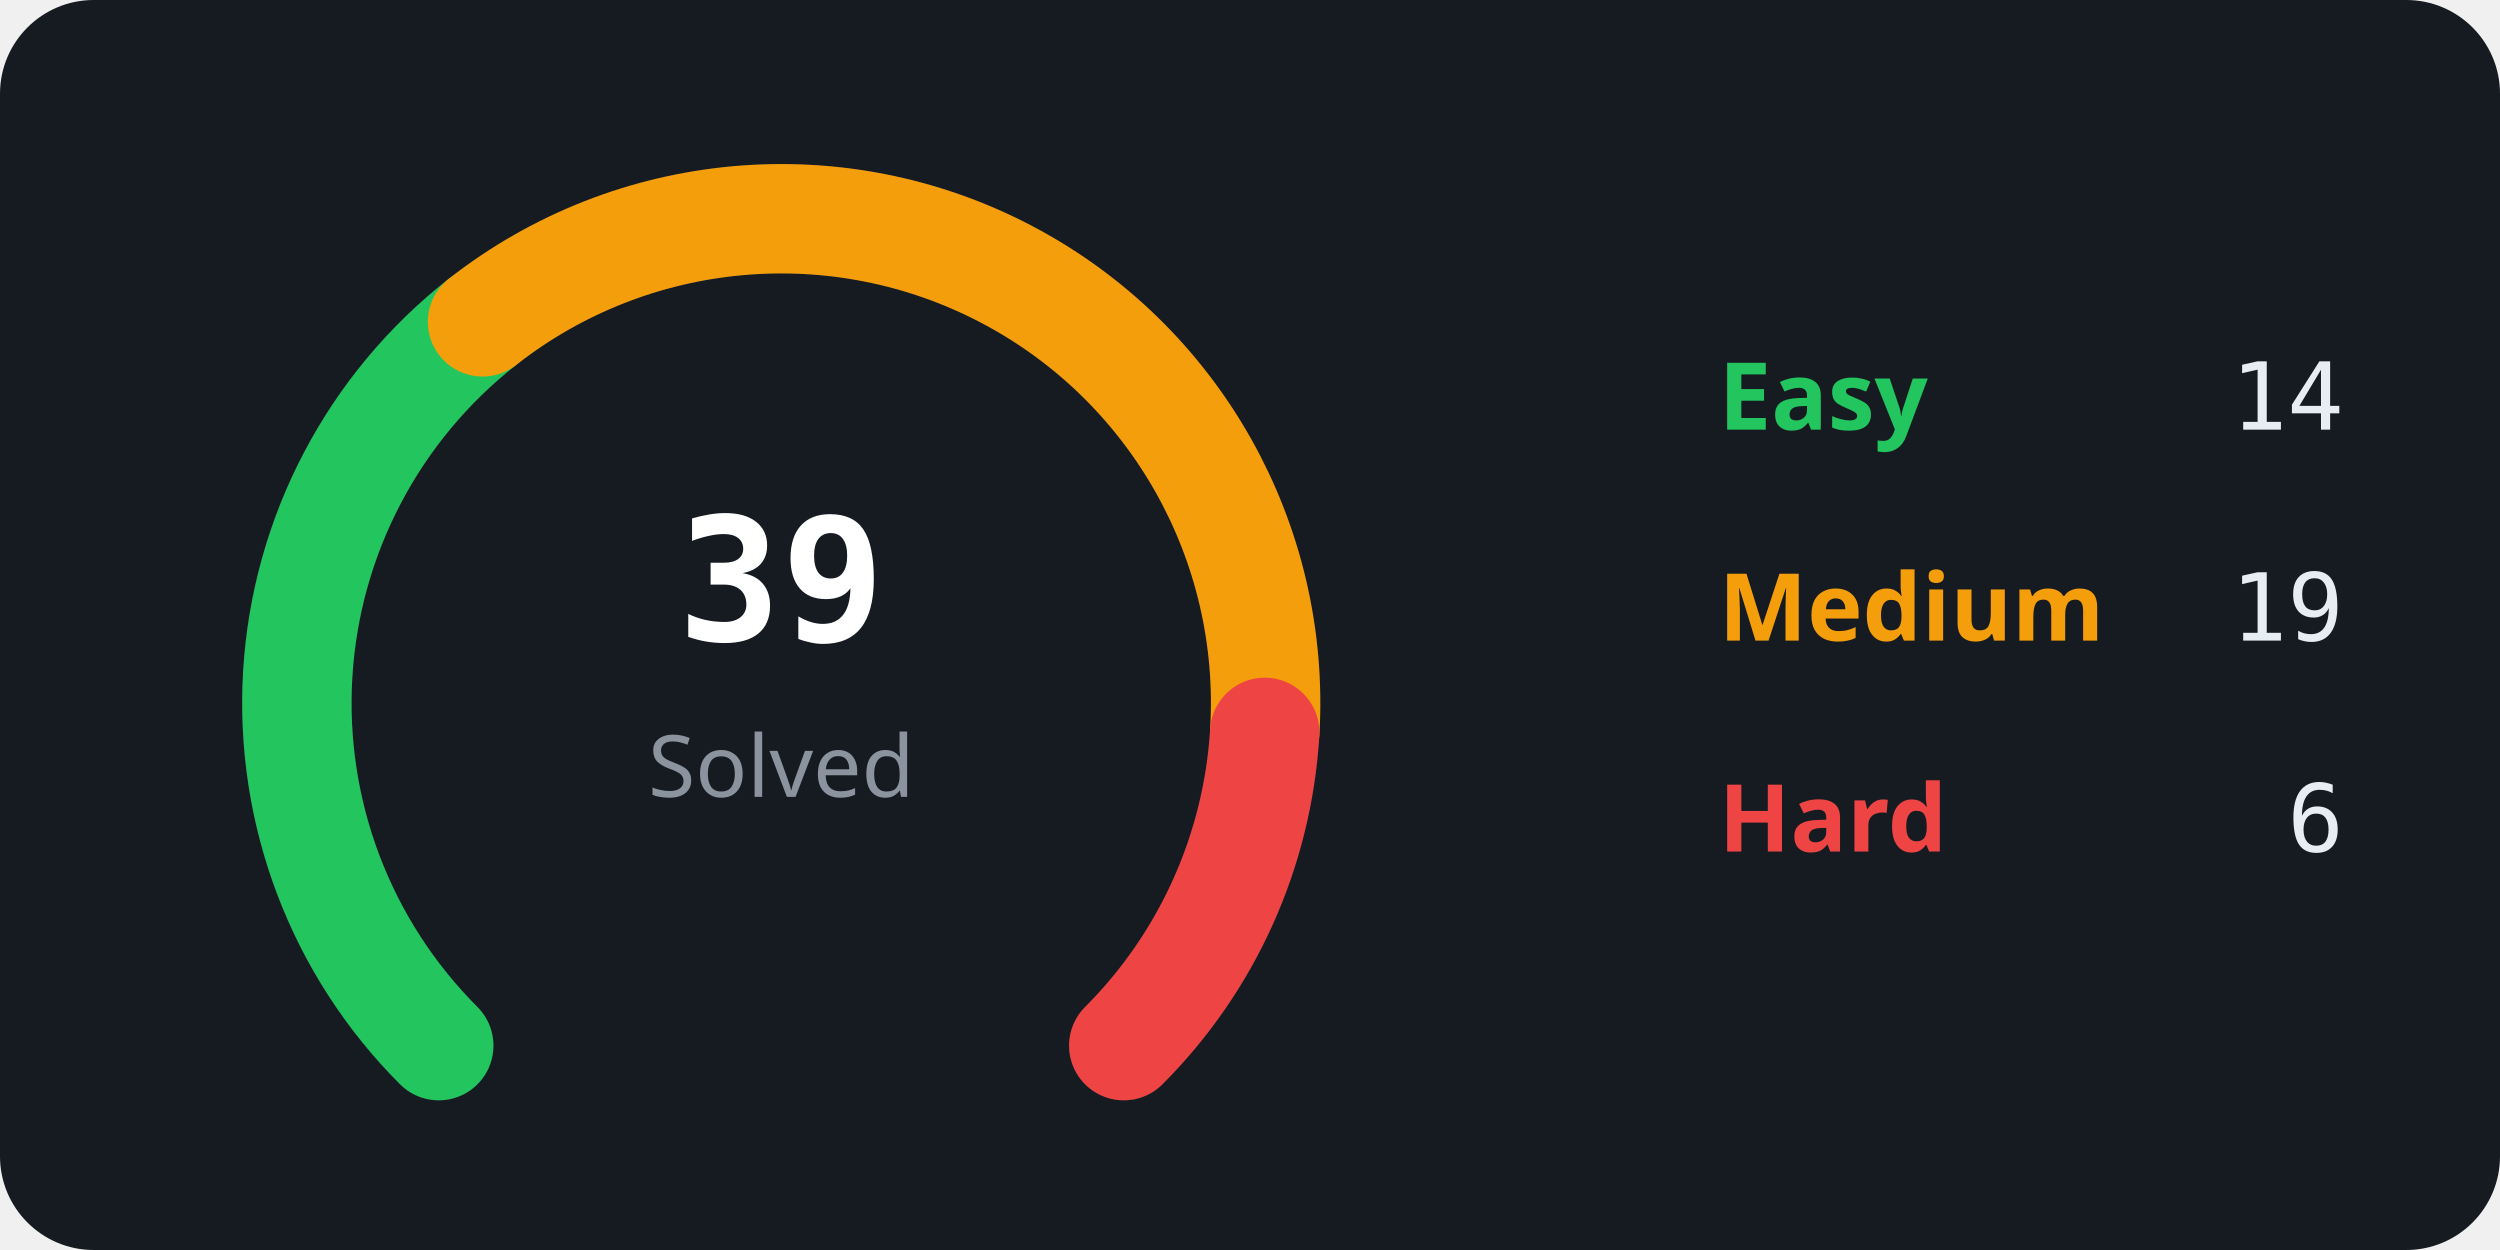
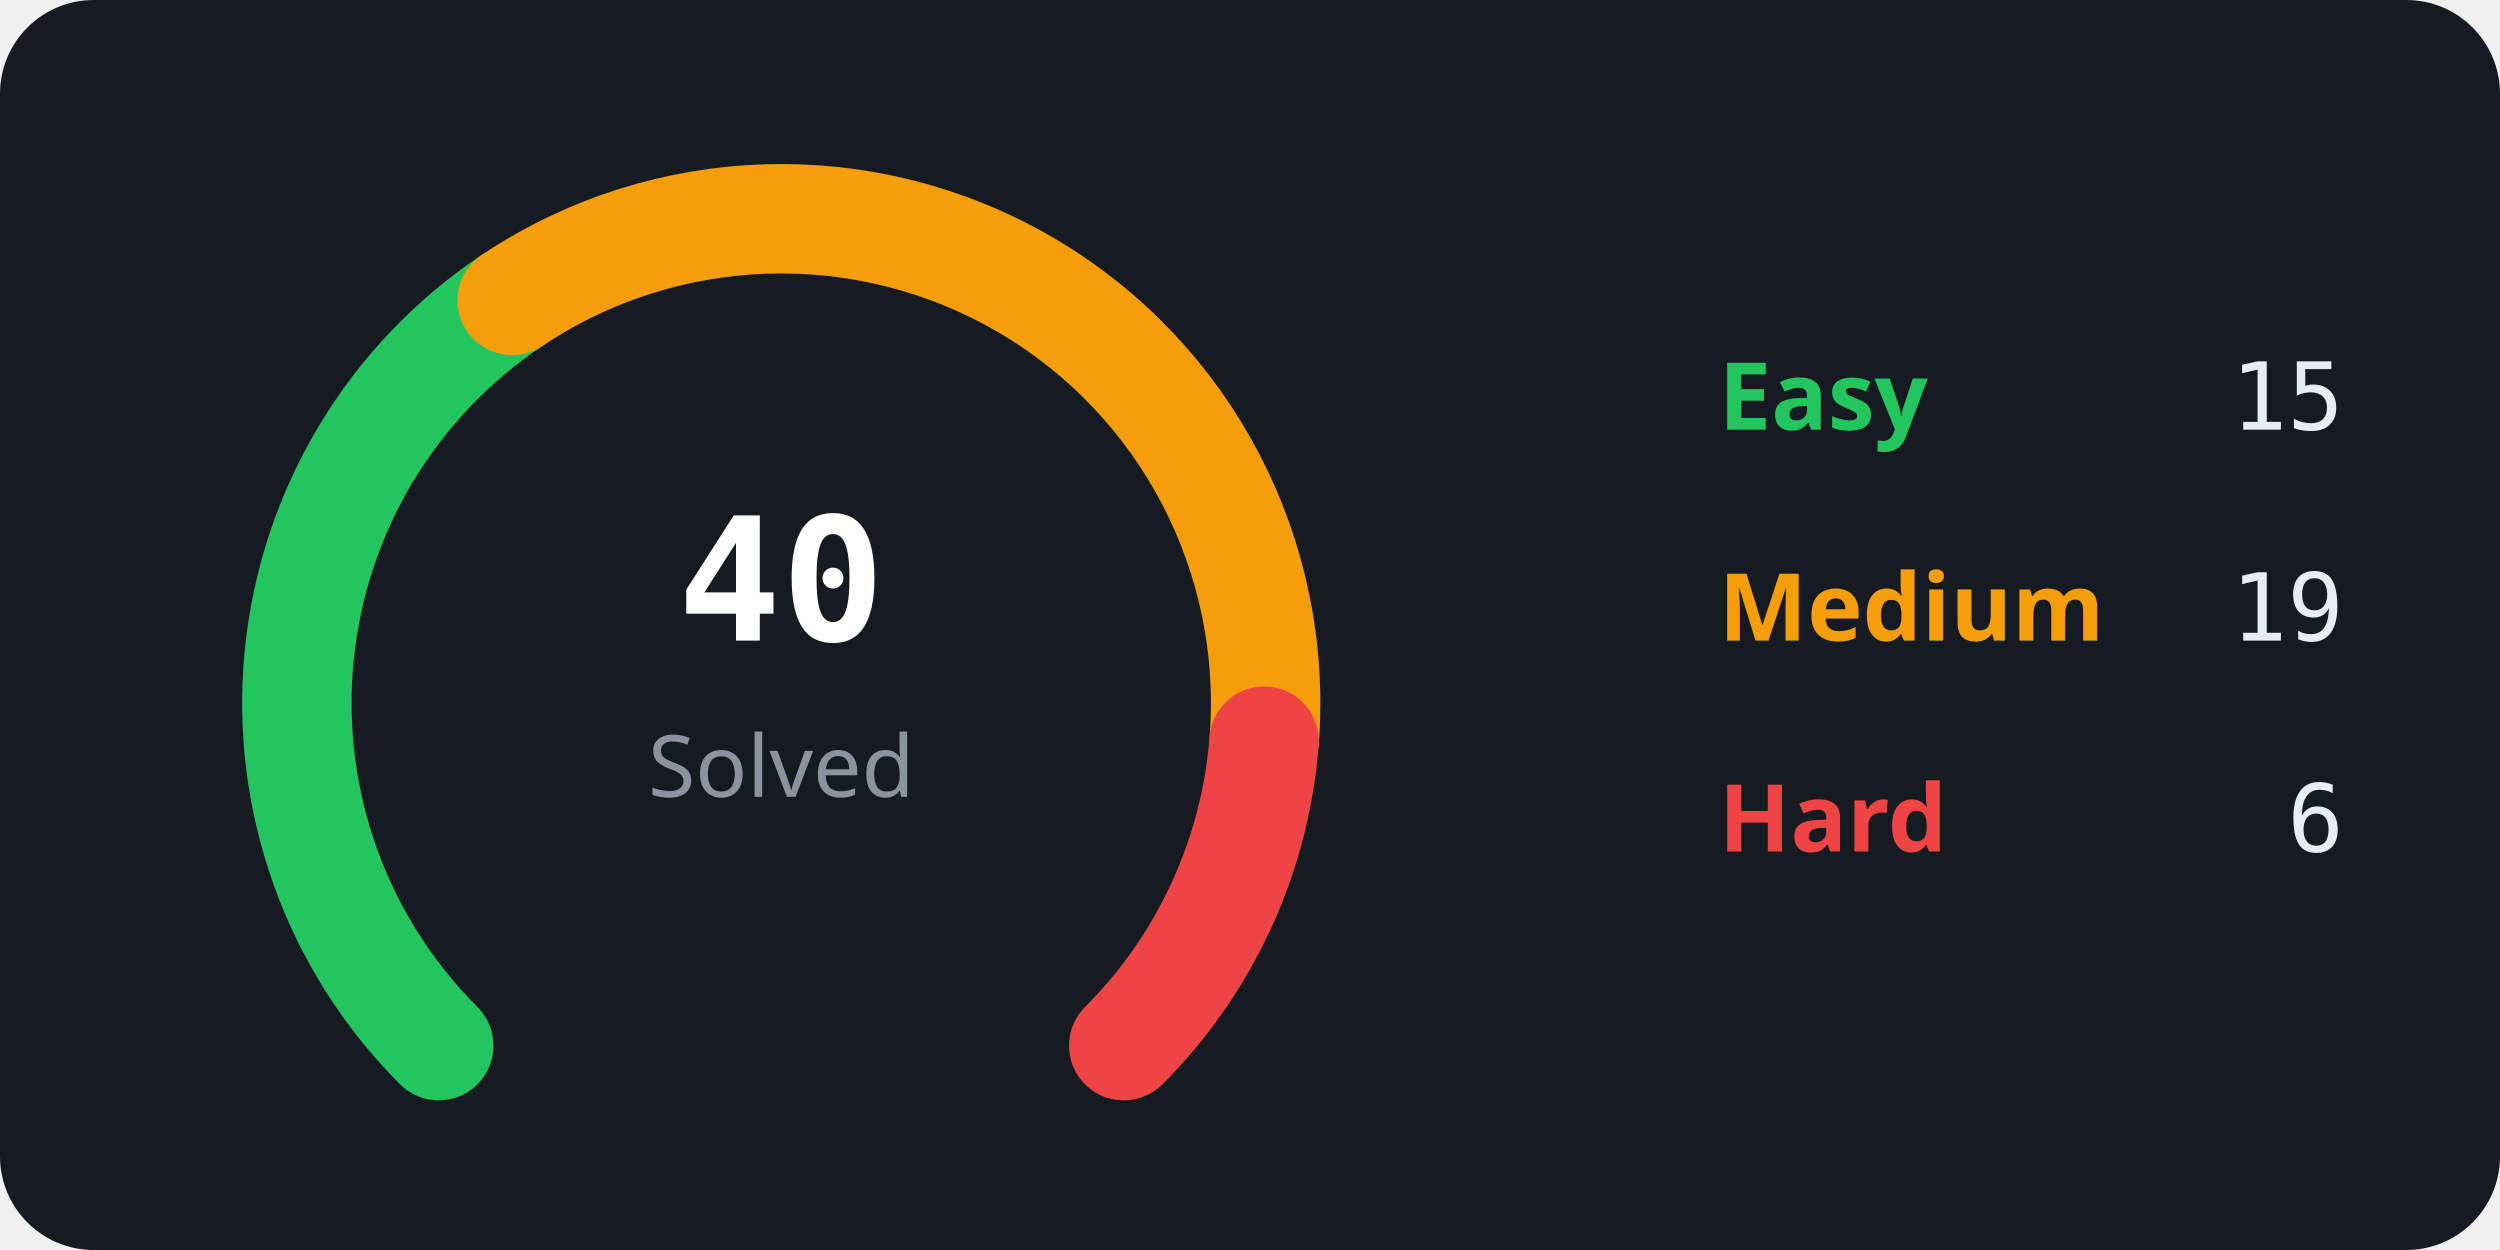
<svg xmlns="http://www.w3.org/2000/svg" width="320" height="160" viewBox="0 0 320 160">
  <rect width="320" height="160" rx="12" fill="#161b22" />
  <path d="M 56.159,133.841 A 62,62 0 1,1 143.841,133.841" stroke="#2d2d3d" stroke-width="14" fill="none" stroke-linecap="round" />
-   <path d="M 56.159,133.841 A 62,62 0 0,1 61.763,41.195" stroke="#22c55e" stroke-width="14" fill="none" stroke-linecap="round" />
-   <path d="M 61.763,41.195 A 62,62 0 0,1 161.887,93.743" stroke="#f59e0b" stroke-width="14" fill="none" stroke-linecap="round" />
-   <path d="M 161.887,93.743 A 62,62 0 0,1 143.841,133.841" stroke="#ef4444" stroke-width="14" fill="none" stroke-linecap="round" />
-   <text x="100" y="82" text-anchor="middle" fill="white" font-size="22" font-weight="bold" font-family="monospace">39</text>
+   <path d="M 56.159,133.841 A 62,62 0 0,1 65.555,38.449" stroke="#22c55e" stroke-width="14" fill="none" stroke-linecap="round" />
+   <path d="M 65.555,38.449 A 62,62 0 0,1 161.809,94.864" stroke="#f59e0b" stroke-width="14" fill="none" stroke-linecap="round" />
+   <path d="M 161.809,94.864 A 62,62 0 0,1 143.841,133.841" stroke="#ef4444" stroke-width="14" fill="none" stroke-linecap="round" />
+   <text x="100" y="82" text-anchor="middle" fill="white" font-size="22" font-weight="bold" font-family="monospace">40</text>
  <text x="100" y="102" text-anchor="middle" fill="#8b949e" font-size="11" font-family="sans-serif">Solved</text>
  <text x="220" y="55" fill="#22c55e" font-size="12" font-weight="bold" font-family="sans-serif">Easy</text>
-   <text x="300" y="55" fill="#e6edf3" font-size="12" font-family="monospace" text-anchor="end">14</text>
+   <text x="300" y="55" fill="#e6edf3" font-size="12" font-family="monospace" text-anchor="end">15</text>
  <text x="220" y="82" fill="#f59e0b" font-size="12" font-weight="bold" font-family="sans-serif">Medium</text>
  <text x="300" y="82" fill="#e6edf3" font-size="12" font-family="monospace" text-anchor="end">19</text>
  <text x="220" y="109" fill="#ef4444" font-size="12" font-weight="bold" font-family="sans-serif">Hard</text>
  <text x="300" y="109" fill="#e6edf3" font-size="12" font-family="monospace" text-anchor="end">6</text>
</svg>
